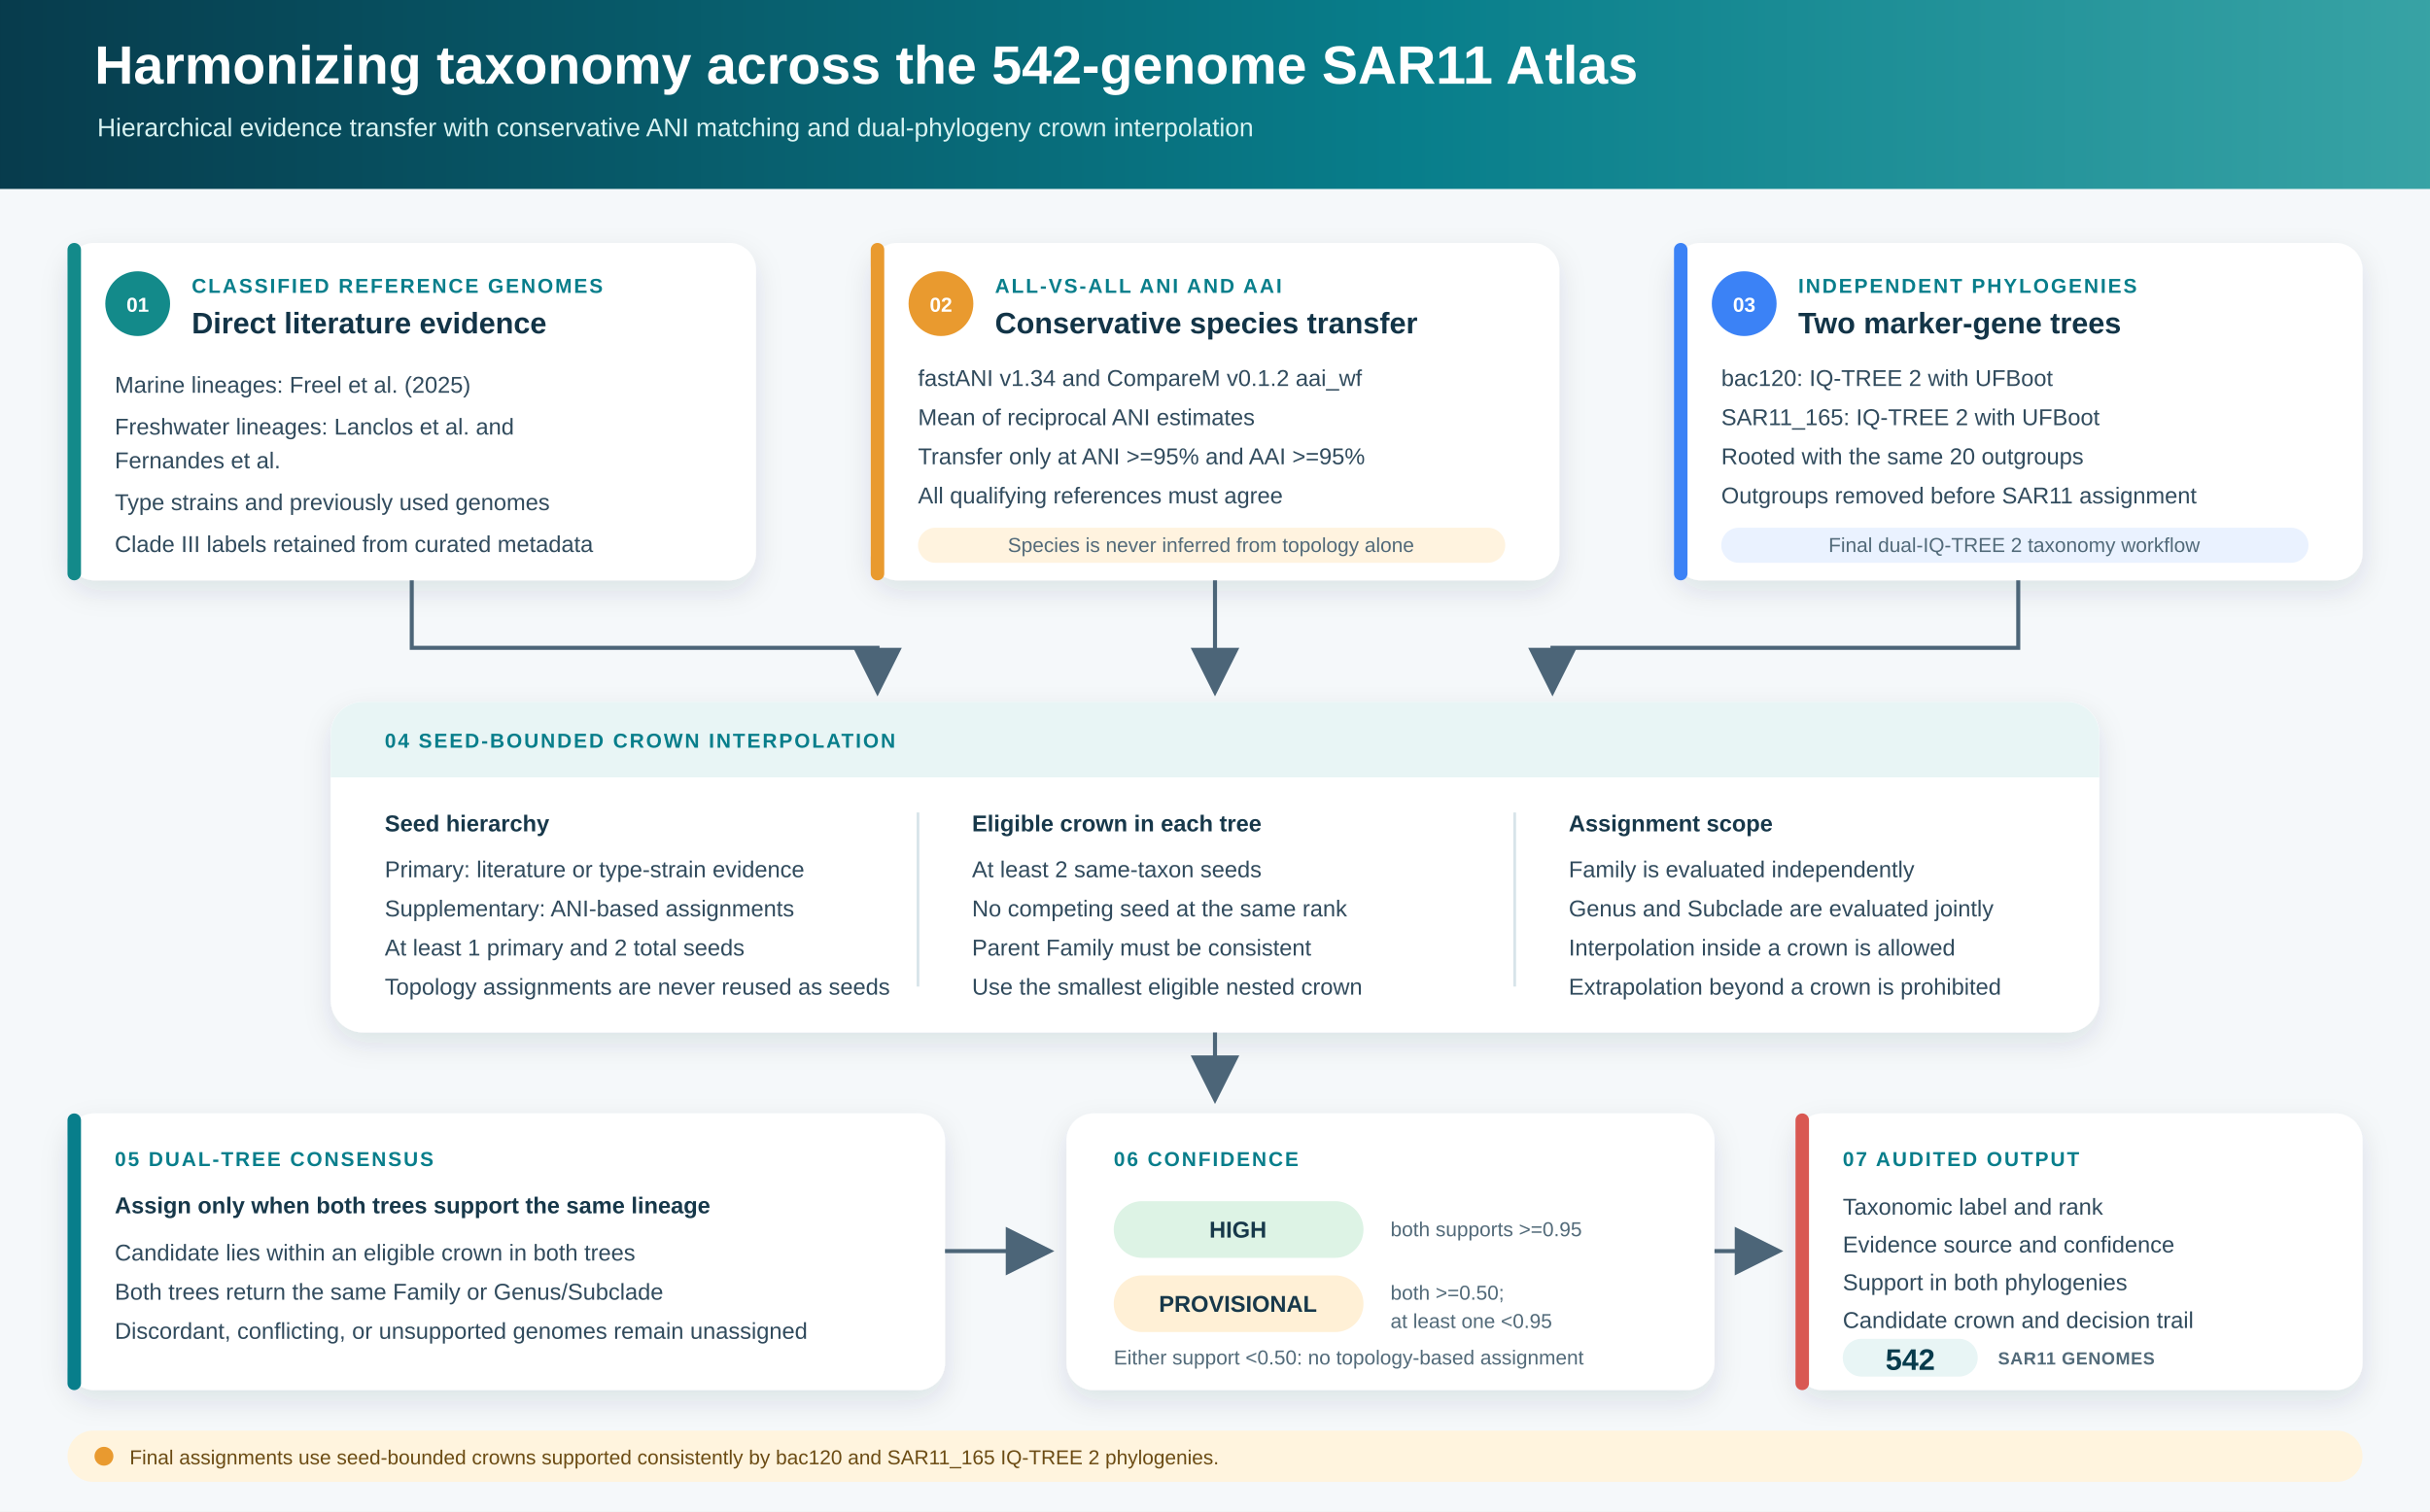
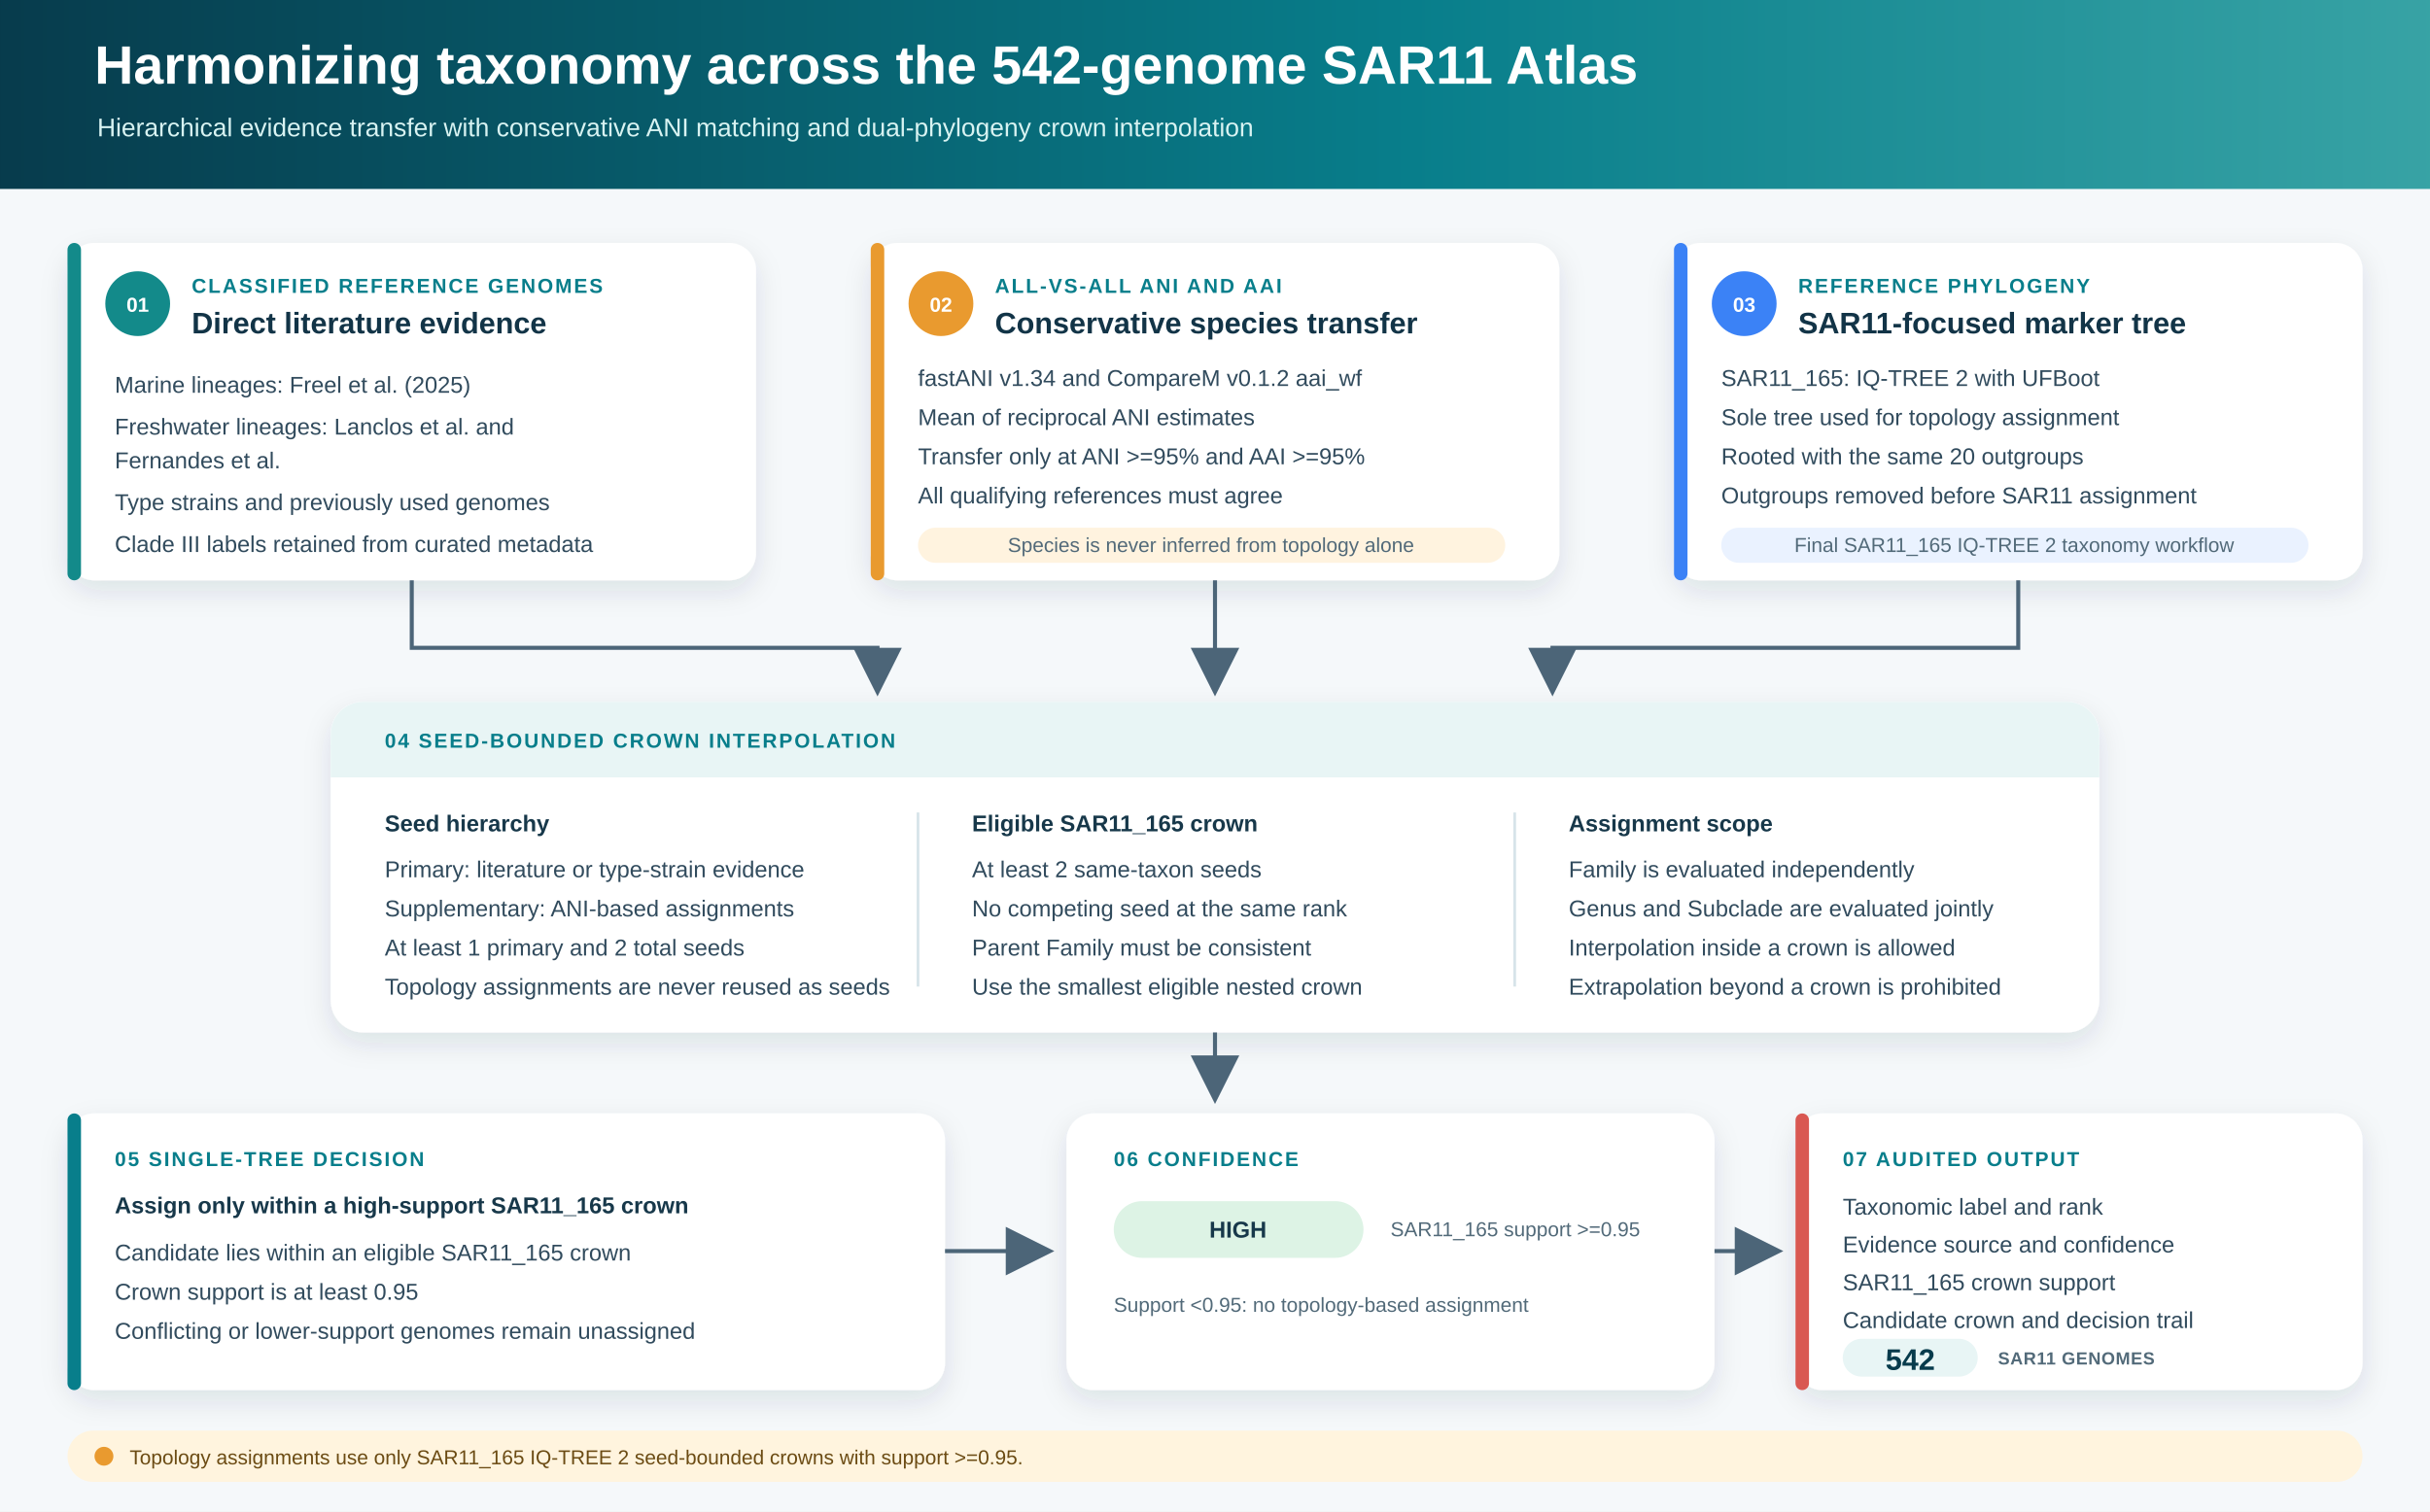
<svg xmlns="http://www.w3.org/2000/svg" width="1800" height="1120" viewBox="0 0 1800 1120" role="img" aria-labelledby="title desc">
  <defs>
    <linearGradient id="headerGradient" x1="0" y1="0" x2="1" y2="0">
      <stop offset="0%" stop-color="#073B4C" />
      <stop offset="58%" stop-color="#087E8B" />
      <stop offset="100%" stop-color="#38A3A5" />
    </linearGradient>
    <filter id="shadow" x="-20%" y="-20%" width="140%" height="150%">
      <feDropShadow dx="0" dy="8" stdDeviation="10" flood-color="#17324D" flood-opacity="0.11" />
    </filter>
    <marker id="arrow" markerWidth="12" markerHeight="12" refX="10" refY="6" orient="auto">
      <path d="M0,0 L12,6 L0,12 Z" fill="#4C6578" />
    </marker>
    <style>
      .title { font: 700 40px "Avenir Next", "Helvetica Neue", Arial, sans-serif; fill: #FFFFFF; }
      .subtitle { font: 400 19px "Avenir Next", "Helvetica Neue", Arial, sans-serif; fill: #D8F3F2; }
      .section { font: 700 22px "Avenir Next", "Helvetica Neue", Arial, sans-serif; fill: #123447; }
      .step { font: 700 15px "Avenir Next", "Helvetica Neue", Arial, sans-serif; letter-spacing: 1.4px; fill: #087E8B; }
      .body { font: 400 17px "Avenir Next", "Helvetica Neue", Arial, sans-serif; fill: #314B5D; }
      .bodyStrong { font: 700 17px "Avenir Next", "Helvetica Neue", Arial, sans-serif; fill: #17384A; }
      .small { font: 400 15px "Avenir Next", "Helvetica Neue", Arial, sans-serif; fill: #526A79; }
      .badge { font: 700 15px "Avenir Next", "Helvetica Neue", Arial, sans-serif; fill: #FFFFFF; }
      .metric { font: 700 22px "Avenir Next", "Helvetica Neue", Arial, sans-serif; fill: #073B4C; }
      .metricLabel { font: 600 13px "Avenir Next", "Helvetica Neue", Arial, sans-serif; fill: #526A79; letter-spacing: 0.4px; }
      .note { font: 500 15px "Avenir Next", "Helvetica Neue", Arial, sans-serif; fill: #6B4B13; }
      .arrow { stroke: #4C6578; stroke-width: 3; fill: none; marker-end: url(#arrow); }
      .divider { stroke: #D7E4E9; stroke-width: 2; }
    </style>
  </defs>
  <rect width="1800" height="1120" fill="#F5F8FA" />
  <rect x="0" y="0" width="1800" height="140" fill="url(#headerGradient)" />
  <text class="title" x="70" y="62">Harmonizing taxonomy across the 542-genome SAR11 Atlas</text>
  <text class="subtitle" x="72" y="101">Hierarchical evidence transfer with conservative ANI matching and dual-phylogeny crown interpolation</text>
  <g filter="url(#shadow)">
    <rect x="50" y="180" width="510" height="250" rx="20" fill="#FFFFFF" />
  </g>
  <rect x="50" y="180" width="10" height="250" rx="5" fill="#138A8A" />
  <circle cx="102" cy="225" r="24" fill="#138A8A" />
  <text class="badge" x="102" y="231" text-anchor="middle">01</text>
  <text class="step" x="142" y="217">CLASSIFIED REFERENCE GENOMES</text>
  <text class="section" x="142" y="247">Direct literature evidence</text>
  <text class="body" x="85" y="291">
    <tspan x="85" dy="0">Marine lineages: Freel et al. (2025)</tspan>
    <tspan x="85" dy="31">Freshwater lineages: Lanclos et al. and</tspan>
    <tspan x="85" dy="25">Fernandes et al.</tspan>
    <tspan x="85" dy="31">Type strains and previously used genomes</tspan>
    <tspan x="85" dy="31">Clade III labels retained from curated metadata</tspan>
  </text>
  <g filter="url(#shadow)">
    <rect x="645" y="180" width="510" height="250" rx="20" fill="#FFFFFF" />
  </g>
  <rect x="645" y="180" width="10" height="250" rx="5" fill="#E99A2F" />
  <circle cx="697" cy="225" r="24" fill="#E99A2F" />
  <text class="badge" x="697" y="231" text-anchor="middle">02</text>
  <text class="step" x="737" y="217" fill="#B76C00">ALL-VS-ALL ANI AND AAI</text>
  <text class="section" x="737" y="247">Conservative species transfer</text>
  <text class="body" x="680" y="286">
    <tspan x="680" dy="0">fastANI v1.34 and CompareM v0.1.2 aai_wf</tspan>
    <tspan x="680" dy="29">Mean of reciprocal ANI estimates</tspan>
    <tspan x="680" dy="29">Transfer only at ANI &gt;=95% and AAI &gt;=95%</tspan>
    <tspan x="680" dy="29">All qualifying references must agree</tspan>
  </text>
  <rect x="680" y="391" width="435" height="26" rx="13" fill="#FFF3DF" />
  <text class="small" x="897" y="409" text-anchor="middle" fill="#8A5A0A">Species is never inferred from topology alone</text>
  <g filter="url(#shadow)">
    <rect x="1240" y="180" width="510" height="250" rx="20" fill="#FFFFFF" />
  </g>
  <rect x="1240" y="180" width="10" height="250" rx="5" fill="#3B82F6" />
  <circle cx="1292" cy="225" r="24" fill="#3B82F6" />
  <text class="badge" x="1292" y="231" text-anchor="middle">03</text>
-   <text class="step" x="1332" y="217" fill="#2464C7">INDEPENDENT PHYLOGENIES</text>
-   <text class="section" x="1332" y="247">Two marker-gene trees</text>
+   <text class="step" x="1332" y="217" fill="#2464C7">REFERENCE PHYLOGENY</text>
+   <text class="section" x="1332" y="247">SAR11-focused marker tree</text>
  <text class="body" x="1275" y="286">
-     <tspan x="1275" dy="0">bac120: IQ-TREE 2 with UFBoot</tspan>
-     <tspan x="1275" dy="29">SAR11_165: IQ-TREE 2 with UFBoot</tspan>
+     <tspan x="1275" dy="0">SAR11_165: IQ-TREE 2 with UFBoot</tspan>
+     <tspan x="1275" dy="29">Sole tree used for topology assignment</tspan>
    <tspan x="1275" dy="29">Rooted with the same 20 outgroups</tspan>
    <tspan x="1275" dy="29">Outgroups removed before SAR11 assignment</tspan>
  </text>
  <rect x="1275" y="391" width="435" height="26" rx="13" fill="#EAF2FF" />
-   <text class="small" x="1492" y="409" text-anchor="middle" fill="#245EA8">Final dual-IQ-TREE 2 taxonomy workflow</text>
+   <text class="small" x="1492" y="409" text-anchor="middle" fill="#245EA8">Final SAR11_165 IQ-TREE 2 taxonomy workflow</text>
  <path class="arrow" d="M305 430 L305 480 L650 480 L650 510" />
  <path class="arrow" d="M900 430 L900 510" />
  <path class="arrow" d="M1495 430 L1495 480 L1150 480 L1150 510" />
  <g filter="url(#shadow)">
    <rect x="245" y="520" width="1310" height="245" rx="24" fill="#FFFFFF" />
  </g>
  <rect x="245" y="520" width="1310" height="56" rx="24" fill="#E8F5F5" />
  <rect x="245" y="552" width="1310" height="24" fill="#E8F5F5" />
  <text class="step" x="285" y="554">04  SEED-BOUNDED CROWN INTERPOLATION</text>
  <line class="divider" x1="680" y1="602" x2="680" y2="731" />
  <line class="divider" x1="1122" y1="602" x2="1122" y2="731" />
  <text class="bodyStrong" x="285" y="616">Seed hierarchy</text>
  <text class="body" x="285" y="650">
    <tspan x="285" dy="0">Primary: literature or type-strain evidence</tspan>
    <tspan x="285" dy="29">Supplementary: ANI-based assignments</tspan>
    <tspan x="285" dy="29">At least 1 primary and 2 total seeds</tspan>
    <tspan x="285" dy="29">Topology assignments are never reused as seeds</tspan>
  </text>
-   <text class="bodyStrong" x="720" y="616">Eligible crown in each tree</text>
+   <text class="bodyStrong" x="720" y="616">Eligible SAR11_165 crown</text>
  <text class="body" x="720" y="650">
    <tspan x="720" dy="0">At least 2 same-taxon seeds</tspan>
    <tspan x="720" dy="29">No competing seed at the same rank</tspan>
    <tspan x="720" dy="29">Parent Family must be consistent</tspan>
    <tspan x="720" dy="29">Use the smallest eligible nested crown</tspan>
  </text>
  <text class="bodyStrong" x="1162" y="616">Assignment scope</text>
  <text class="body" x="1162" y="650">
    <tspan x="1162" dy="0">Family is evaluated independently</tspan>
    <tspan x="1162" dy="29">Genus and Subclade are evaluated jointly</tspan>
    <tspan x="1162" dy="29">Interpolation inside a crown is allowed</tspan>
    <tspan x="1162" dy="29">Extrapolation beyond a crown is prohibited</tspan>
  </text>
  <path class="arrow" d="M900 765 L900 812" />
  <g filter="url(#shadow)">
    <rect x="50" y="825" width="650" height="205" rx="20" fill="#FFFFFF" />
  </g>
  <rect x="50" y="825" width="10" height="205" rx="5" fill="#087E8B" />
-   <text class="step" x="85" y="864">05  DUAL-TREE CONSENSUS</text>
-   <text class="bodyStrong" x="85" y="899">Assign only when both trees support the same lineage</text>
+   <text class="step" x="85" y="864">05  SINGLE-TREE DECISION</text>
+   <text class="bodyStrong" x="85" y="899">Assign only within a high-support SAR11_165 crown</text>
  <text class="body" x="85" y="934">
-     <tspan x="85" dy="0">Candidate lies within an eligible crown in both trees</tspan>
-     <tspan x="85" dy="29">Both trees return the same Family or Genus/Subclade</tspan>
-     <tspan x="85" dy="29">Discordant, conflicting, or unsupported genomes remain unassigned</tspan>
+     <tspan x="85" dy="0">Candidate lies within an eligible SAR11_165 crown</tspan>
+     <tspan x="85" dy="29">Crown support is at least 0.95</tspan>
+     <tspan x="85" dy="29">Conflicting or lower-support genomes remain unassigned</tspan>
  </text>
  <path class="arrow" d="M700 927 L775 927" />
  <g filter="url(#shadow)">
    <rect x="790" y="825" width="480" height="205" rx="20" fill="#FFFFFF" />
  </g>
  <text class="step" x="825" y="864">06  CONFIDENCE</text>
  <rect x="825" y="890" width="185" height="42" rx="21" fill="#DDF3E5" />
  <text class="bodyStrong" x="917" y="917" text-anchor="middle" fill="#277348">HIGH</text>
-   <text class="small" x="1030" y="916">both supports &gt;=0.95</text>
-   <rect x="825" y="945" width="185" height="42" rx="21" fill="#FFF0D6" />
-   <text class="bodyStrong" x="917" y="972" text-anchor="middle" fill="#9A6100">PROVISIONAL</text>
-   <text class="small" x="1030" y="963">
-     <tspan x="1030" dy="0">both &gt;=0.50;</tspan>
-     <tspan x="1030" dy="21">at least one &lt;0.95</tspan>
-   </text>
-   <text class="small" x="825" y="1011">Either support &lt;0.50: no topology-based assignment</text>
+   <text class="small" x="1030" y="916">SAR11_165 support &gt;=0.95</text>
+   <text class="small" x="825" y="972">Support &lt;0.95: no topology-based assignment</text>
  <path class="arrow" d="M1270 927 L1315 927" />
  <g filter="url(#shadow)">
    <rect x="1330" y="825" width="420" height="205" rx="20" fill="#FFFFFF" />
  </g>
  <rect x="1330" y="825" width="10" height="205" rx="5" fill="#D95852" />
  <text class="step" x="1365" y="864" fill="#B94742">07  AUDITED OUTPUT</text>
  <text class="body" x="1365" y="900">
    <tspan x="1365" dy="0">Taxonomic label and rank</tspan>
    <tspan x="1365" dy="28">Evidence source and confidence</tspan>
-     <tspan x="1365" dy="28">Support in both phylogenies</tspan>
+     <tspan x="1365" dy="28">SAR11_165 crown support</tspan>
    <tspan x="1365" dy="28">Candidate crown and decision trail</tspan>
  </text>
  <rect x="1365" y="992" width="100" height="28" rx="14" fill="#E8F5F5" />
  <text class="metric" x="1415" y="1015" text-anchor="middle">542</text>
  <text class="metricLabel" x="1480" y="1011">SAR11 GENOMES</text>
  <rect x="50" y="1060" width="1700" height="38" rx="19" fill="#FFF4DE" />
  <circle cx="77" cy="1079" r="7" fill="#E99A2F" />
-   <text class="note" x="96" y="1085">Final assignments use seed-bounded crowns supported consistently by bac120 and SAR11_165 IQ-TREE 2 phylogenies.</text>
+   <text class="note" x="96" y="1085">Topology assignments use only SAR11_165 IQ-TREE 2 seed-bounded crowns with support &gt;=0.95.</text>
</svg>
